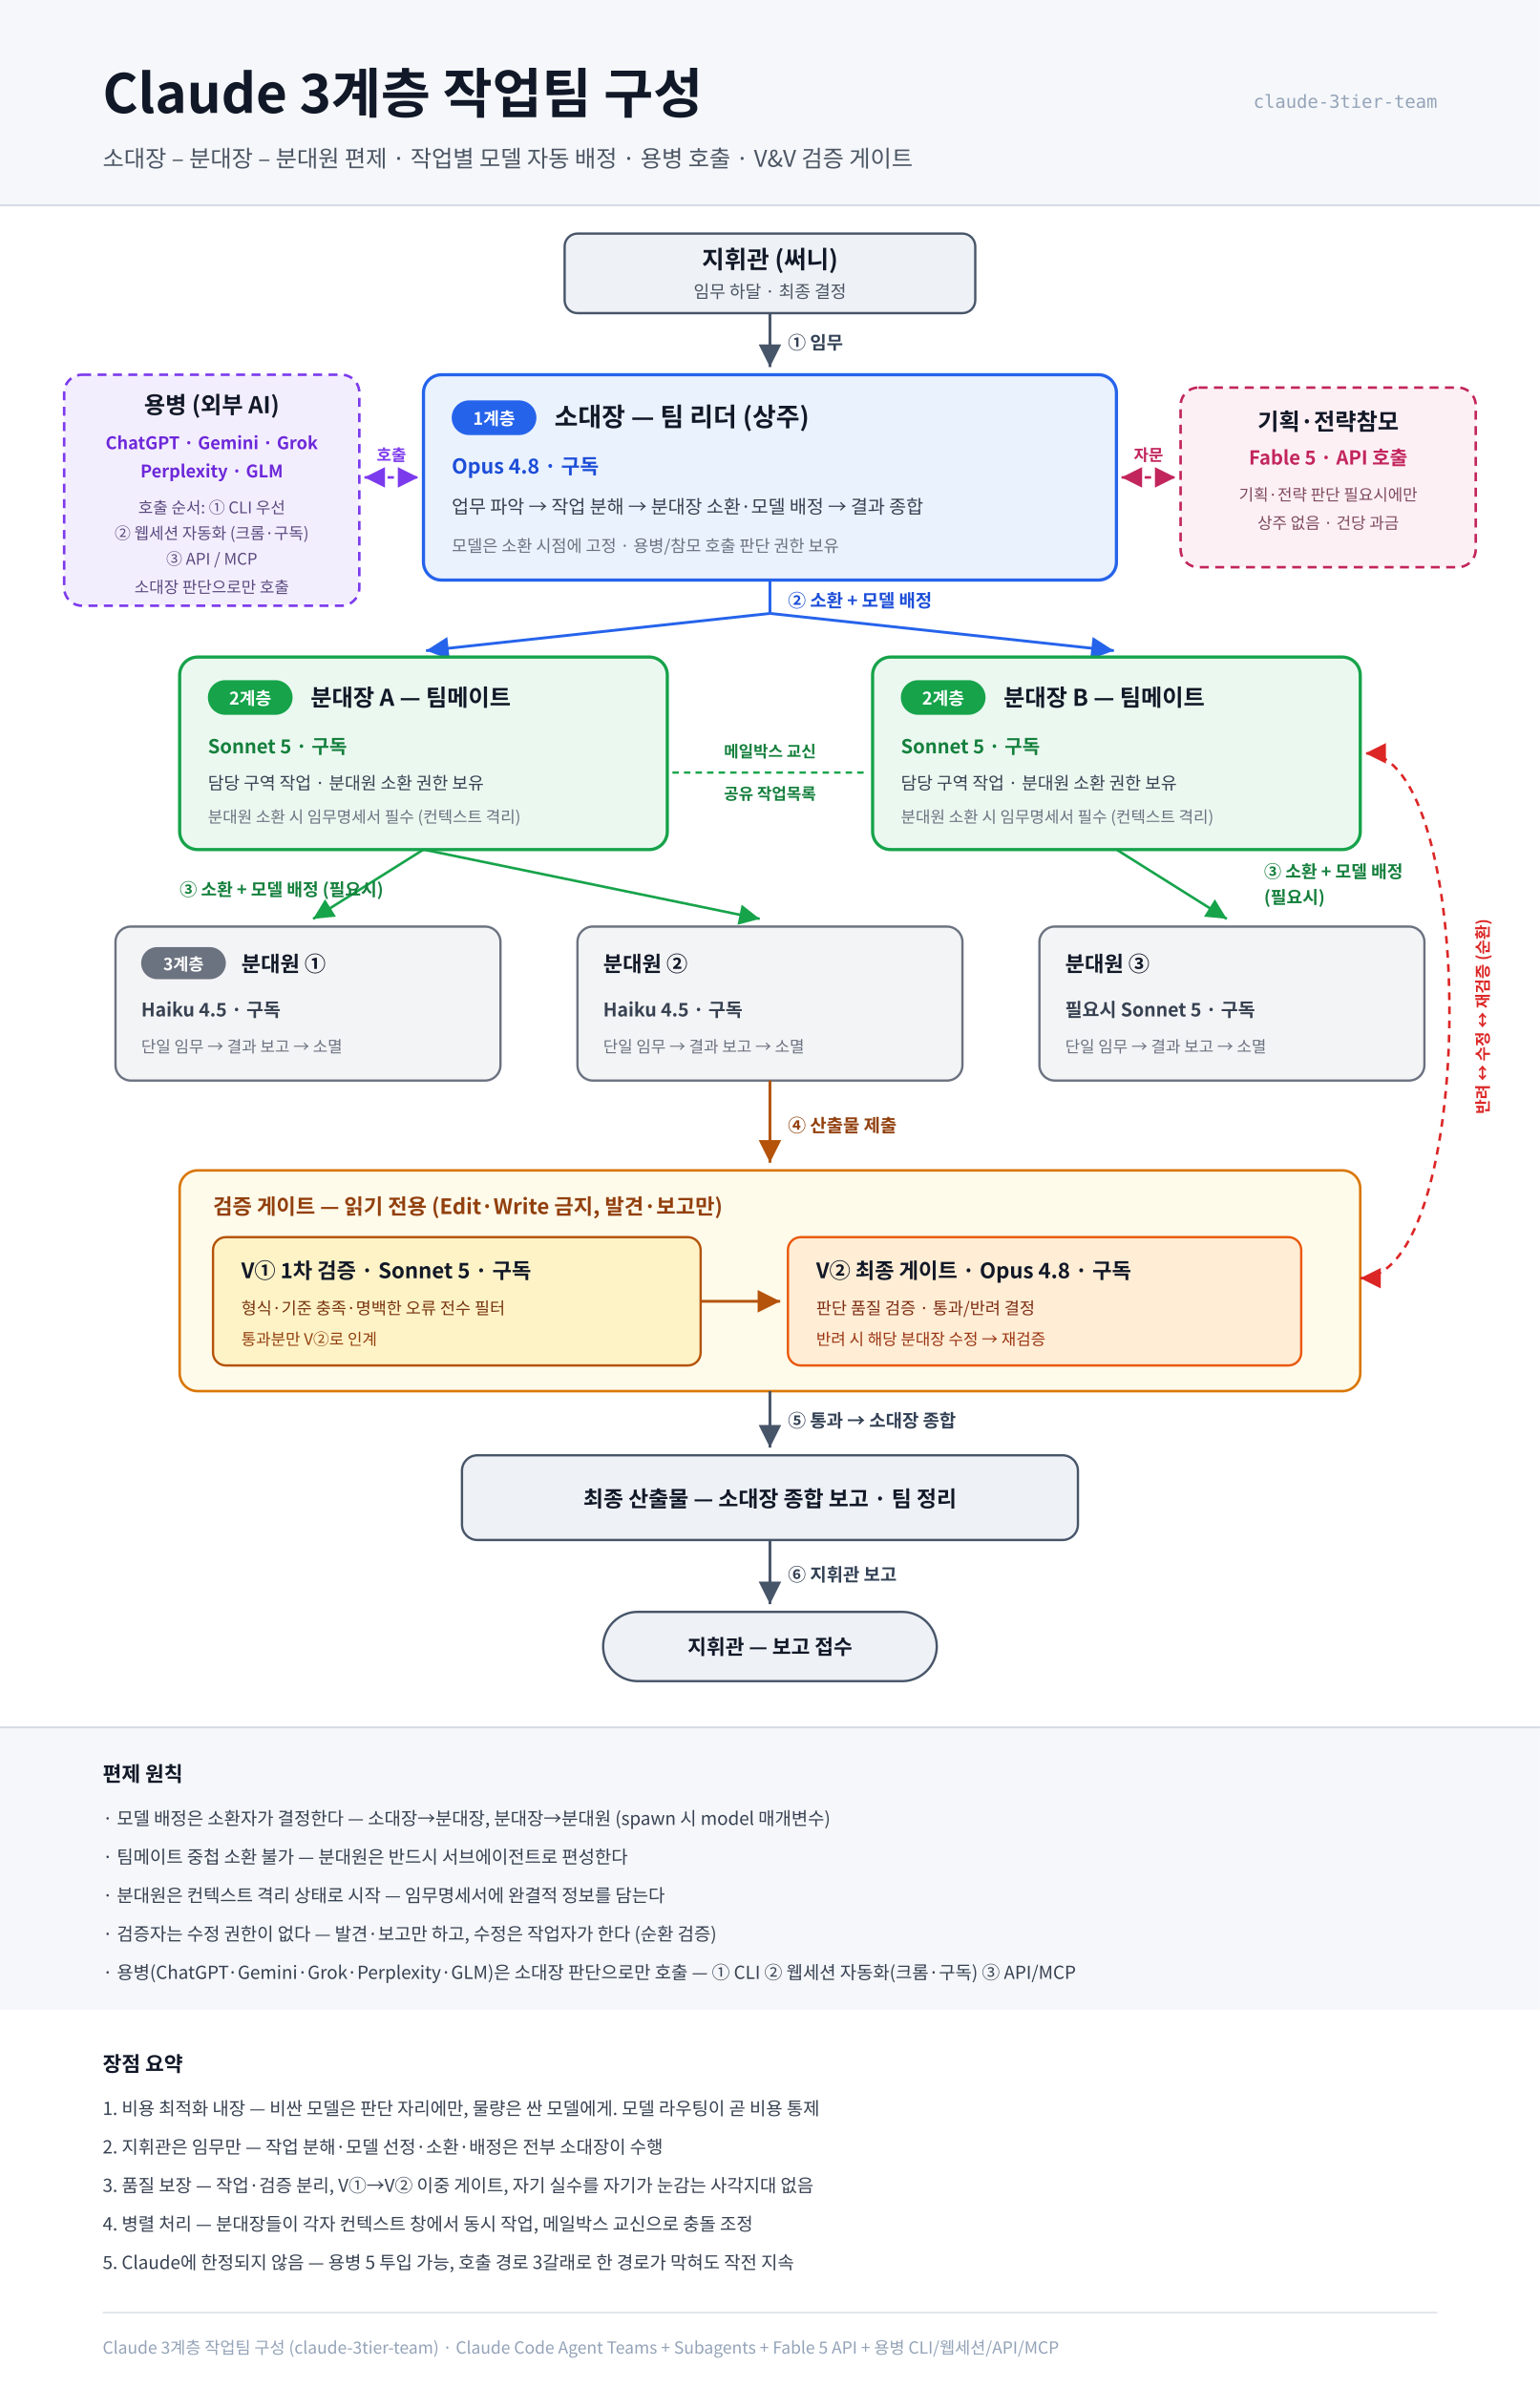
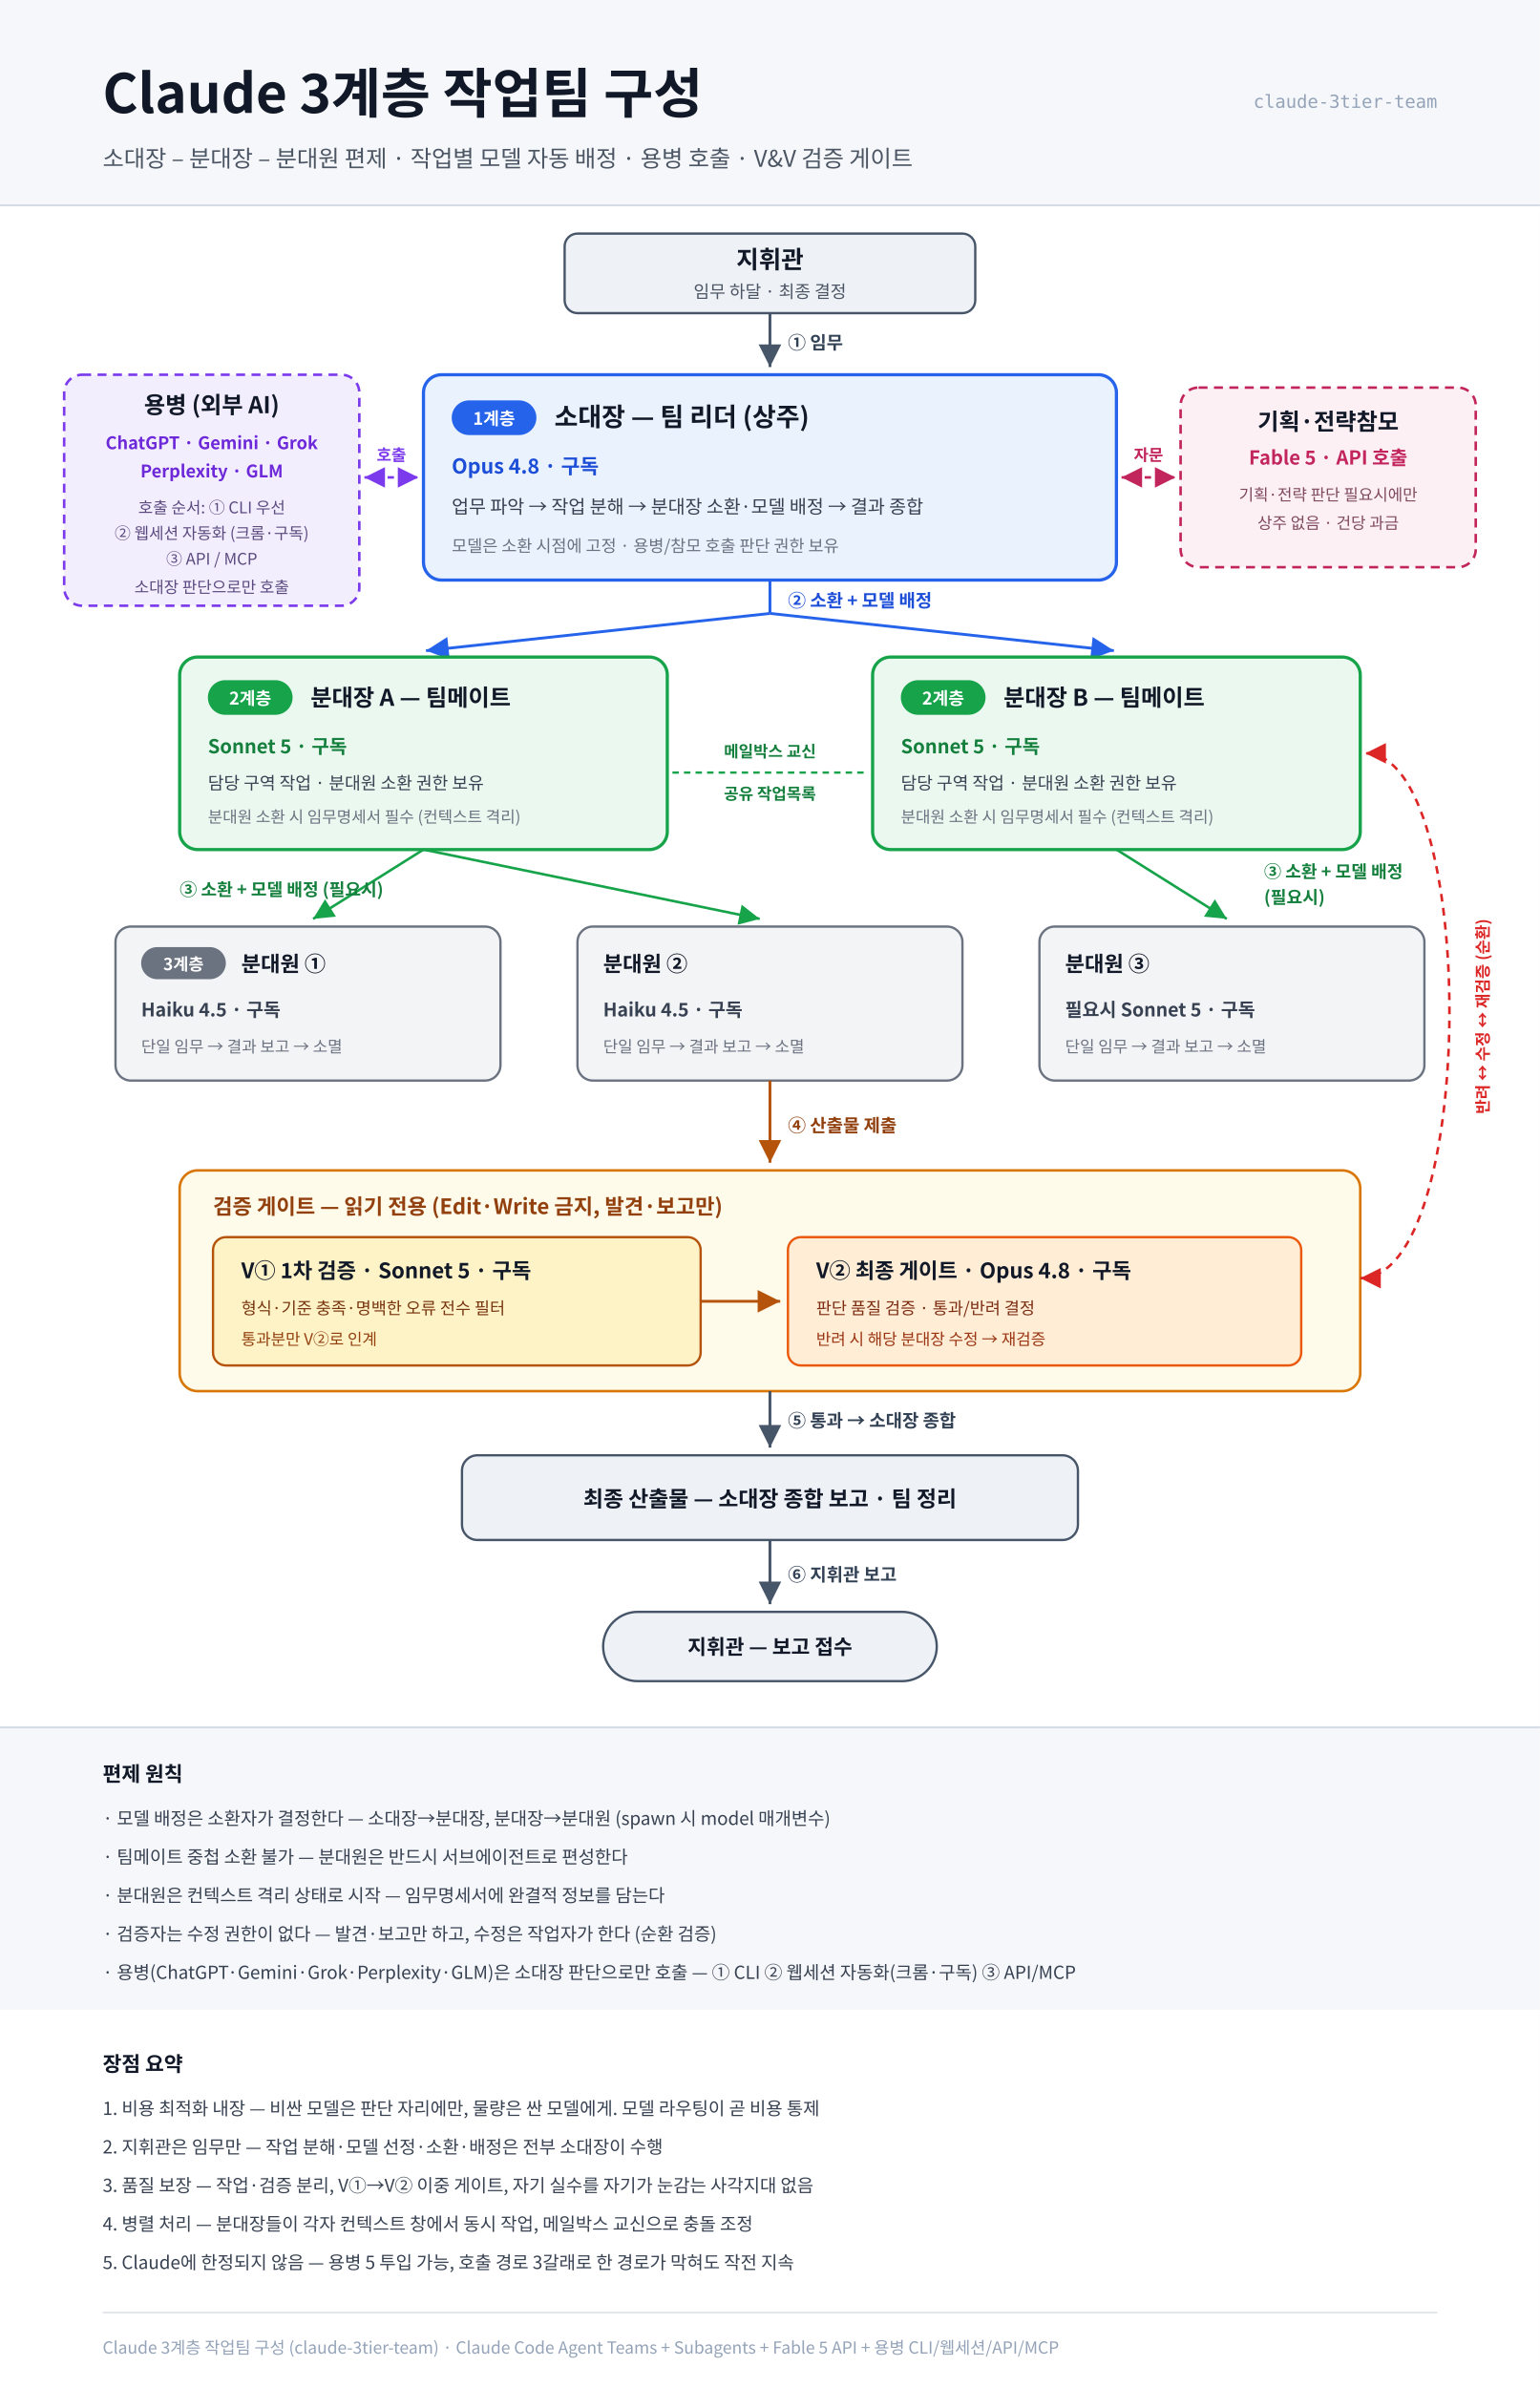
<svg xmlns="http://www.w3.org/2000/svg" width="1200" height="1860" viewBox="0 0 1200 1860" font-family="Pretendard, 'Noto Sans KR', 'Noto Sans CJK KR', 'Malgun Gothic', 'Apple SD Gothic Neo', sans-serif">
  <defs>
    <marker id="arrGray" markerWidth="10" markerHeight="10" refX="8" refY="4" orient="auto">
      <path d="M0,0 L8,4 L0,8 Z" fill="#475569" />
    </marker>
    <marker id="arrBlue" markerWidth="10" markerHeight="10" refX="8" refY="4" orient="auto">
      <path d="M0,0 L8,4 L0,8 Z" fill="#2563eb" />
    </marker>
    <marker id="arrGreen" markerWidth="10" markerHeight="10" refX="8" refY="4" orient="auto">
      <path d="M0,0 L8,4 L0,8 Z" fill="#16a34a" />
    </marker>
    <marker id="arrGold" markerWidth="10" markerHeight="10" refX="8" refY="4" orient="auto">
      <path d="M0,0 L8,4 L0,8 Z" fill="#b45309" />
    </marker>
    <marker id="arrRed" markerWidth="10" markerHeight="10" refX="8" refY="4" orient="auto">
      <path d="M0,0 L8,4 L0,8 Z" fill="#dc2626" />
    </marker>
    <marker id="arrRedStart" markerWidth="10" markerHeight="10" refX="0" refY="4" orient="auto">
      <path d="M8,0 L0,4 L8,8 Z" fill="#dc2626" />
    </marker>
    <marker id="arrPink" markerWidth="10" markerHeight="10" refX="8" refY="4" orient="auto">
      <path d="M0,0 L8,4 L0,8 Z" fill="#c2255c" />
    </marker>
    <marker id="arrPinkStart" markerWidth="10" markerHeight="10" refX="0" refY="4" orient="auto">
      <path d="M8,0 L0,4 L8,8 Z" fill="#c2255c" />
    </marker>
    <marker id="arrViolet" markerWidth="10" markerHeight="10" refX="8" refY="4" orient="auto">
      <path d="M0,0 L8,4 L0,8 Z" fill="#7c3aed" />
    </marker>
    <marker id="arrVioletStart" markerWidth="10" markerHeight="10" refX="0" refY="4" orient="auto">
      <path d="M8,0 L0,4 L8,8 Z" fill="#7c3aed" />
    </marker>
  </defs>
  <rect width="1200" height="1860" fill="#ffffff" />
  <rect x="0" y="0" width="1200" height="160" fill="#f5f7fa" />
  <line x1="0" y1="160" x2="1200" y2="160" stroke="#d5dbe4" stroke-width="1.5" />
  <text x="80" y="88" font-size="42" font-weight="700" fill="#111827">Claude 3계층 작업팀 구성</text>
  <text x="80" y="130" font-size="18" fill="#4b5563">소대장 – 분대장 – 분대원 편제 · 작업별 모델 자동 배정 · 용병 호출 · V&amp;V 검증 게이트</text>
  <text x="1120" y="84" font-size="14" fill="#94a3b8" text-anchor="end" font-family="Consolas, monospace">claude-3tier-team</text>
  <rect x="440" y="182" width="320" height="62" rx="10" fill="#eef1f6" stroke="#475569" stroke-width="1.8" />
-   <text x="600" y="209" font-size="19" font-weight="700" fill="#111827" text-anchor="middle">지휘관 (써니)</text>
+   <text x="600" y="209" font-size="19" font-weight="700" fill="#111827" text-anchor="middle">지휘관</text>
  <text x="600" y="232" font-size="13.5" fill="#4b5563" text-anchor="middle">임무 하달 · 최종 결정</text>
  <line x1="600" y1="244" x2="600" y2="286" stroke="#475569" stroke-width="2.2" marker-end="url(#arrGray)" />
  <text x="614" y="272" font-size="14" font-weight="600" fill="#334155">① 임무</text>
  <rect x="50" y="292" width="230" height="180" rx="14" fill="#f3eefe" stroke="#7c3aed" stroke-width="2" stroke-dasharray="7 5" />
  <text x="165" y="322" font-size="18" font-weight="700" fill="#111827" text-anchor="middle">용병 (외부 AI)</text>
  <text x="165" y="350" font-size="13.5" font-weight="700" fill="#6d28d9" text-anchor="middle">ChatGPT · Gemini · Grok</text>
  <text x="165" y="372" font-size="13.5" font-weight="700" fill="#6d28d9" text-anchor="middle">Perplexity · GLM</text>
  <text x="165" y="400" font-size="12.5" fill="#5b4a7f" text-anchor="middle">호출 순서: ① CLI 우선</text>
  <text x="165" y="420" font-size="12.5" fill="#5b4a7f" text-anchor="middle">② 웹세션 자동화 (크롬·구독)</text>
  <text x="165" y="440" font-size="12.5" fill="#5b4a7f" text-anchor="middle">③ API / MCP</text>
  <text x="165" y="462" font-size="12.5" fill="#5b4a7f" text-anchor="middle">소대장 판단으로만 호출</text>
  <line x1="284" y1="372" x2="326" y2="372" stroke="#7c3aed" stroke-width="2" stroke-dasharray="5 4" marker-start="url(#arrVioletStart)" marker-end="url(#arrViolet)" />
  <text x="305" y="359" font-size="12.5" font-weight="600" fill="#7c3aed" text-anchor="middle">호출</text>
  <rect x="330" y="292" width="540" height="160" rx="14" fill="#eaf2fd" stroke="#2563eb" stroke-width="2.5" />
  <rect x="352" y="312" width="66" height="27" rx="13.5" fill="#2563eb" />
  <text x="385" y="331" font-size="13.5" font-weight="700" fill="#ffffff" text-anchor="middle">1계층</text>
  <text x="432" y="332" font-size="20" font-weight="700" fill="#111827">소대장 — 팀 리더 (상주)</text>
  <text x="352" y="369" font-size="16" font-weight="700" fill="#1d4ed8">Opus 4.8 · 구독</text>
  <text x="352" y="400" font-size="14.5" fill="#374151">업무 파악 → 작업 분해 → 분대장 소환·모델 배정 → 결과 종합</text>
  <text x="352" y="430" font-size="13" fill="#6b7280">모델은 소환 시점에 고정 · 용병/참모 호출 판단 권한 보유</text>
  <rect x="920" y="302" width="230" height="140" rx="14" fill="#fdf0f5" stroke="#c2255c" stroke-width="2" stroke-dasharray="7 5" />
  <text x="1035" y="335" font-size="18" font-weight="700" fill="#111827" text-anchor="middle">기획·전략참모</text>
  <text x="1035" y="362" font-size="15" font-weight="700" fill="#c2255c" text-anchor="middle">Fable 5 · API 호출</text>
  <text x="1035" y="390" font-size="12.5" fill="#7f4a5e" text-anchor="middle">기획·전략 판단 필요시에만</text>
  <text x="1035" y="412" font-size="12.5" fill="#7f4a5e" text-anchor="middle">상주 없음 · 건당 과금</text>
  <line x1="874" y1="372" x2="916" y2="372" stroke="#c2255c" stroke-width="2" stroke-dasharray="5 4" marker-end="url(#arrPink)" marker-start="url(#arrPinkStart)" />
  <text x="895" y="359" font-size="12.5" font-weight="600" fill="#c2255c" text-anchor="middle">자문</text>
  <line x1="600" y1="452" x2="600" y2="478" stroke="#2563eb" stroke-width="2.2" />
  <line x1="600" y1="478" x2="332" y2="507" stroke="#2563eb" stroke-width="2.2" marker-end="url(#arrBlue)" />
  <line x1="600" y1="478" x2="868" y2="507" stroke="#2563eb" stroke-width="2.2" marker-end="url(#arrBlue)" />
  <text x="614" y="473" font-size="14" font-weight="600" fill="#1d4ed8">② 소환 + 모델 배정</text>
  <rect x="140" y="512" width="380" height="150" rx="14" fill="#ebf8f0" stroke="#16a34a" stroke-width="2.5" />
  <rect x="162" y="530" width="66" height="27" rx="13.5" fill="#16a34a" />
  <text x="195" y="549" font-size="13.5" font-weight="700" fill="#ffffff" text-anchor="middle">2계층</text>
  <text x="242" y="550" font-size="18" font-weight="700" fill="#111827">분대장 A — 팀메이트</text>
  <text x="162" y="587" font-size="15" font-weight="700" fill="#15803d">Sonnet 5 · 구독</text>
  <text x="162" y="615" font-size="13.5" fill="#374151">담당 구역 작업 · 분대원 소환 권한 보유</text>
  <text x="162" y="641" font-size="12.5" fill="#6b7280">분대원 소환 시 임무명세서 필수 (컨텍스트 격리)</text>
  <rect x="680" y="512" width="380" height="150" rx="14" fill="#ebf8f0" stroke="#16a34a" stroke-width="2.5" />
  <rect x="702" y="530" width="66" height="27" rx="13.5" fill="#16a34a" />
  <text x="735" y="549" font-size="13.5" font-weight="700" fill="#ffffff" text-anchor="middle">2계층</text>
  <text x="782" y="550" font-size="18" font-weight="700" fill="#111827">분대장 B — 팀메이트</text>
  <text x="702" y="587" font-size="15" font-weight="700" fill="#15803d">Sonnet 5 · 구독</text>
  <text x="702" y="615" font-size="13.5" fill="#374151">담당 구역 작업 · 분대원 소환 권한 보유</text>
  <text x="702" y="641" font-size="12.5" fill="#6b7280">분대원 소환 시 임무명세서 필수 (컨텍스트 격리)</text>
  <line x1="524" y1="602" x2="676" y2="602" stroke="#16a34a" stroke-width="1.8" stroke-dasharray="5 4" />
  <text x="600" y="590" font-size="12.5" font-weight="600" fill="#15803d" text-anchor="middle">메일박스 교신</text>
  <text x="600" y="623" font-size="12.5" font-weight="600" fill="#15803d" text-anchor="middle">공유 작업목록</text>
  <line x1="330" y1="662" x2="244" y2="716" stroke="#16a34a" stroke-width="2" marker-end="url(#arrGreen)" />
  <line x1="330" y1="662" x2="592" y2="716" stroke="#16a34a" stroke-width="2" marker-end="url(#arrGreen)" />
  <line x1="870" y1="662" x2="956" y2="716" stroke="#16a34a" stroke-width="2" marker-end="url(#arrGreen)" />
  <text x="140" y="698" font-size="13.5" font-weight="600" fill="#15803d">③ 소환 + 모델 배정 (필요시)</text>
  <text x="985" y="684" font-size="13.5" font-weight="600" fill="#15803d">③ 소환 + 모델 배정</text>
  <text x="985" y="704" font-size="13.5" font-weight="600" fill="#15803d">(필요시)</text>
  <rect x="90" y="722" width="300" height="120" rx="12" fill="#f3f4f6" stroke="#6b7280" stroke-width="1.8" />
  <rect x="110" y="738" width="66" height="25" rx="12.5" fill="#6b7280" />
  <text x="143" y="756" font-size="13" font-weight="700" fill="#ffffff" text-anchor="middle">3계층</text>
  <text x="188" y="757" font-size="16.5" font-weight="700" fill="#111827">분대원 ①</text>
  <text x="110" y="792" font-size="14.5" font-weight="700" fill="#374151">Haiku 4.5 · 구독</text>
  <text x="110" y="820" font-size="12.5" fill="#6b7280">단일 임무 → 결과 보고 → 소멸</text>
  <rect x="450" y="722" width="300" height="120" rx="12" fill="#f3f4f6" stroke="#6b7280" stroke-width="1.8" />
  <text x="470" y="757" font-size="16.5" font-weight="700" fill="#111827">분대원 ②</text>
  <text x="470" y="792" font-size="14.5" font-weight="700" fill="#374151">Haiku 4.5 · 구독</text>
  <text x="470" y="820" font-size="12.5" fill="#6b7280">단일 임무 → 결과 보고 → 소멸</text>
  <rect x="810" y="722" width="300" height="120" rx="12" fill="#f3f4f6" stroke="#6b7280" stroke-width="1.8" />
  <text x="830" y="757" font-size="16.5" font-weight="700" fill="#111827">분대원 ③</text>
  <text x="830" y="792" font-size="14.5" font-weight="700" fill="#374151">필요시 Sonnet 5 · 구독</text>
  <text x="830" y="820" font-size="12.5" fill="#6b7280">단일 임무 → 결과 보고 → 소멸</text>
  <line x1="600" y1="842" x2="600" y2="906" stroke="#b45309" stroke-width="2.2" marker-end="url(#arrGold)" />
  <text x="614" y="882" font-size="14" font-weight="600" fill="#92400e">④ 산출물 제출</text>
  <rect x="140" y="912" width="920" height="172" rx="14" fill="#fffbeb" stroke="#d97706" stroke-width="2" />
  <text x="166" y="946" font-size="16.5" font-weight="700" fill="#92400e">검증 게이트 — 읽기 전용 (Edit·Write 금지, 발견·보고만)</text>
  <rect x="166" y="964" width="380" height="100" rx="10" fill="#fef3c7" stroke="#b45309" stroke-width="1.8" />
  <text x="188" y="996" font-size="16.5" font-weight="700" fill="#111827">V① 1차 검증 · Sonnet 5 · 구독</text>
  <text x="188" y="1024" font-size="13" fill="#78350f">형식·기준 충족·명백한 오류 전수 필터</text>
  <text x="188" y="1048" font-size="12.5" fill="#92400e">통과분만 V②로 인계</text>
  <line x1="546" y1="1014" x2="608" y2="1014" stroke="#b45309" stroke-width="2.2" marker-end="url(#arrGold)" />
  <rect x="614" y="964" width="400" height="100" rx="10" fill="#ffedd5" stroke="#ea580c" stroke-width="1.8" />
  <text x="636" y="996" font-size="16.5" font-weight="700" fill="#111827">V② 최종 게이트 · Opus 4.8 · 구독</text>
  <text x="636" y="1024" font-size="13" fill="#7c2d12">판단 품질 검증 · 통과/반려 결정</text>
  <text x="636" y="1048" font-size="12.5" fill="#9a3412">반려 시 해당 분대장 수정 → 재검증</text>
  <path d="M 1060,996 C 1152,996 1152,587 1064,587" fill="none" stroke="#dc2626" stroke-width="2" stroke-dasharray="6 5" marker-end="url(#arrRed)" marker-start="url(#arrRedStart)" />
  <text transform="rotate(-90 1160 792)" x="1160" y="792" font-size="12.5" font-weight="600" fill="#dc2626" text-anchor="middle">반려 ↔ 수정 ↔ 재검증 (순환)</text>
  <line x1="600" y1="1084" x2="600" y2="1128" stroke="#475569" stroke-width="2.2" marker-end="url(#arrGray)" />
  <text x="614" y="1112" font-size="14" font-weight="600" fill="#334155">⑤ 통과 → 소대장 종합</text>
  <rect x="360" y="1134" width="480" height="66" rx="12" fill="#eef1f6" stroke="#475569" stroke-width="1.8" />
  <text x="600" y="1174" font-size="17" font-weight="700" fill="#111827" text-anchor="middle">최종 산출물 — 소대장 종합 보고 · 팀 정리</text>
  <line x1="600" y1="1200" x2="600" y2="1250" stroke="#475569" stroke-width="2.2" marker-end="url(#arrGray)" />
  <text x="614" y="1232" font-size="14" font-weight="600" fill="#334155">⑥ 지휘관 보고</text>
  <rect x="470" y="1256" width="260" height="54" rx="27" fill="#eef1f6" stroke="#475569" stroke-width="1.8" />
  <text x="600" y="1289" font-size="16" font-weight="700" fill="#111827" text-anchor="middle">지휘관 — 보고 접수</text>
  <rect x="0" y="1346" width="1200" height="220" fill="#f5f7fa" />
  <line x1="0" y1="1346" x2="1200" y2="1346" stroke="#d5dbe4" stroke-width="1.5" />
  <text x="80" y="1388" font-size="16" font-weight="700" fill="#111827">편제 원칙</text>
  <text x="80" y="1422" font-size="14" fill="#374151">· 모델 배정은 소환자가 결정한다 — 소대장→분대장, 분대장→분대원 (spawn 시 model 매개변수)</text>
  <text x="80" y="1452" font-size="14" fill="#374151">· 팀메이트 중첩 소환 불가 — 분대원은 반드시 서브에이전트로 편성한다</text>
  <text x="80" y="1482" font-size="14" fill="#374151">· 분대원은 컨텍스트 격리 상태로 시작 — 임무명세서에 완결적 정보를 담는다</text>
  <text x="80" y="1512" font-size="14" fill="#374151">· 검증자는 수정 권한이 없다 — 발견·보고만 하고, 수정은 작업자가 한다 (순환 검증)</text>
  <text x="80" y="1542" font-size="14" fill="#374151">· 용병(ChatGPT·Gemini·Grok·Perplexity·GLM)은 소대장 판단으로만 호출 — ① CLI ② 웹세션 자동화(크롬·구독) ③ API/MCP</text>
  <text x="80" y="1614" font-size="16" font-weight="700" fill="#111827">장점 요약</text>
  <text x="80" y="1648" font-size="14" fill="#374151">1. 비용 최적화 내장 — 비싼 모델은 판단 자리에만, 물량은 싼 모델에게. 모델 라우팅이 곧 비용 통제</text>
  <text x="80" y="1678" font-size="14" fill="#374151">2. 지휘관은 임무만 — 작업 분해·모델 선정·소환·배정은 전부 소대장이 수행</text>
  <text x="80" y="1708" font-size="14" fill="#374151">3. 품질 보장 — 작업·검증 분리, V①→V② 이중 게이트, 자기 실수를 자기가 눈감는 사각지대 없음</text>
  <text x="80" y="1738" font-size="14" fill="#374151">4. 병렬 처리 — 분대장들이 각자 컨텍스트 창에서 동시 작업, 메일박스 교신으로 충돌 조정</text>
  <text x="80" y="1768" font-size="14" fill="#374151">5. Claude에 한정되지 않음 — 용병 5 투입 가능, 호출 경로 3갈래로 한 경로가 막혀도 작전 지속</text>
  <line x1="80" y1="1802" x2="1120" y2="1802" stroke="#d5dbe4" stroke-width="1" />
  <text x="80" y="1834" font-size="13" fill="#94a3b8">Claude 3계층 작업팀 구성 (claude-3tier-team) · Claude Code Agent Teams + Subagents + Fable 5 API + 용병 CLI/웹세션/API/MCP</text>
</svg>
